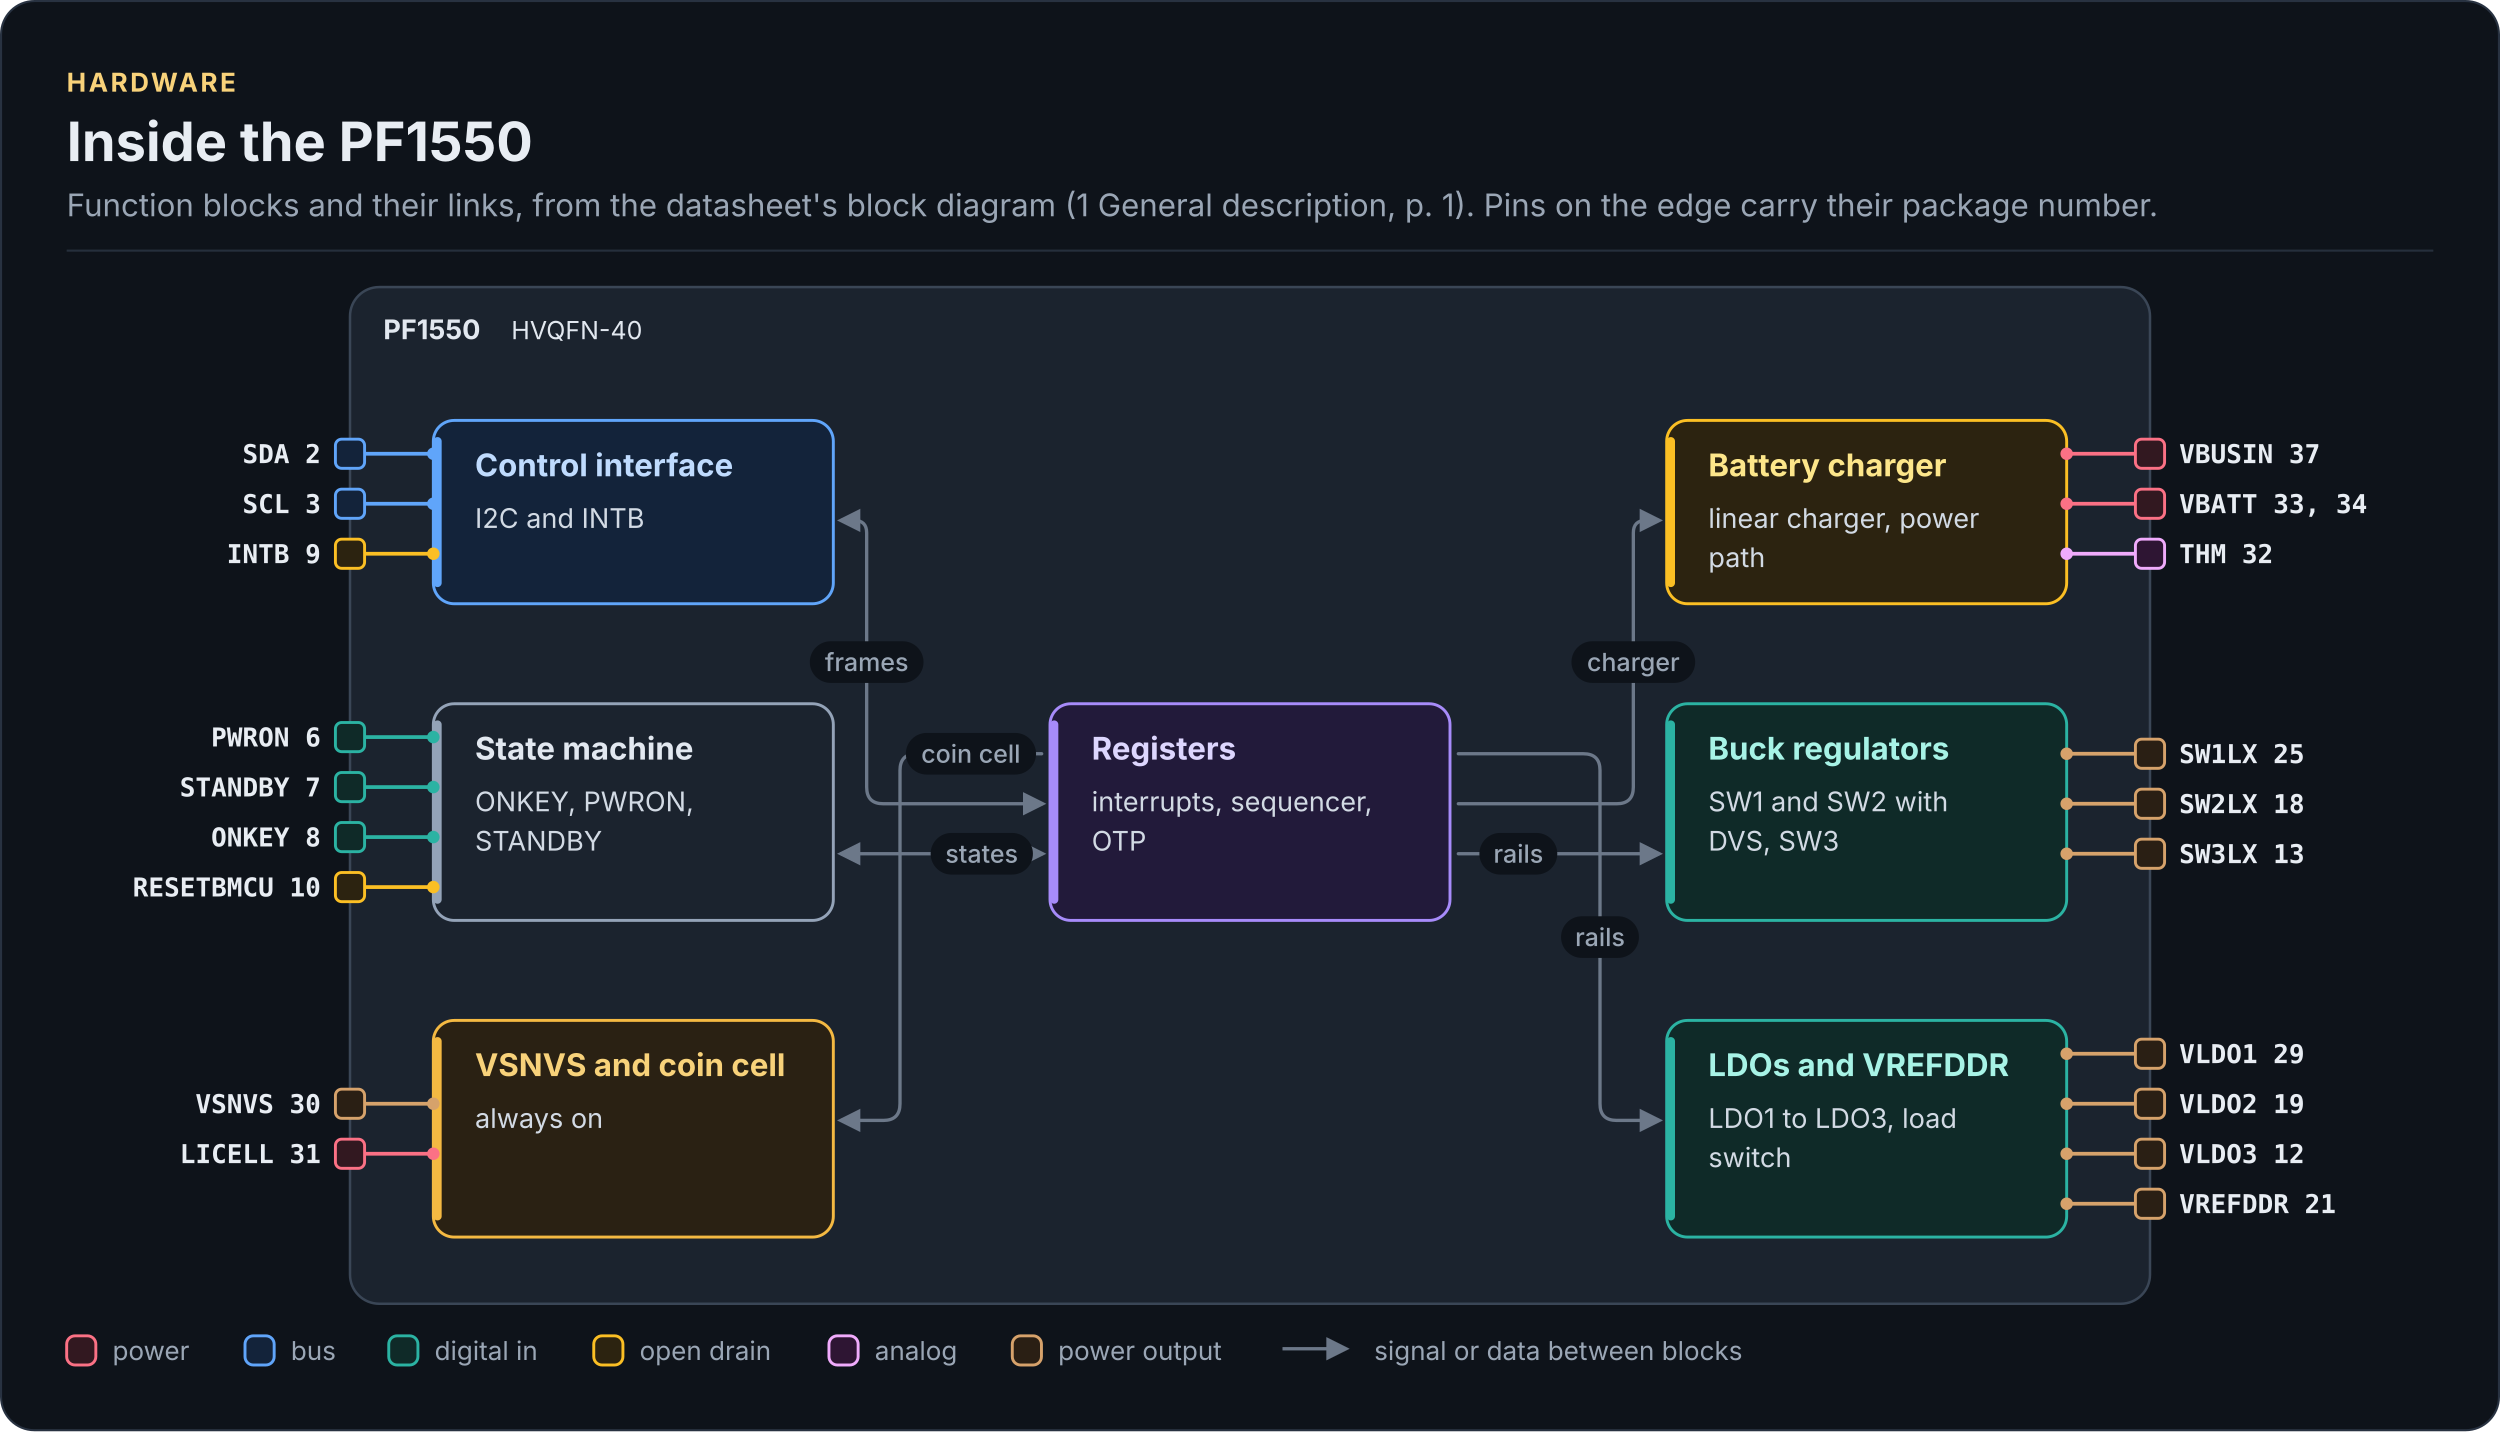
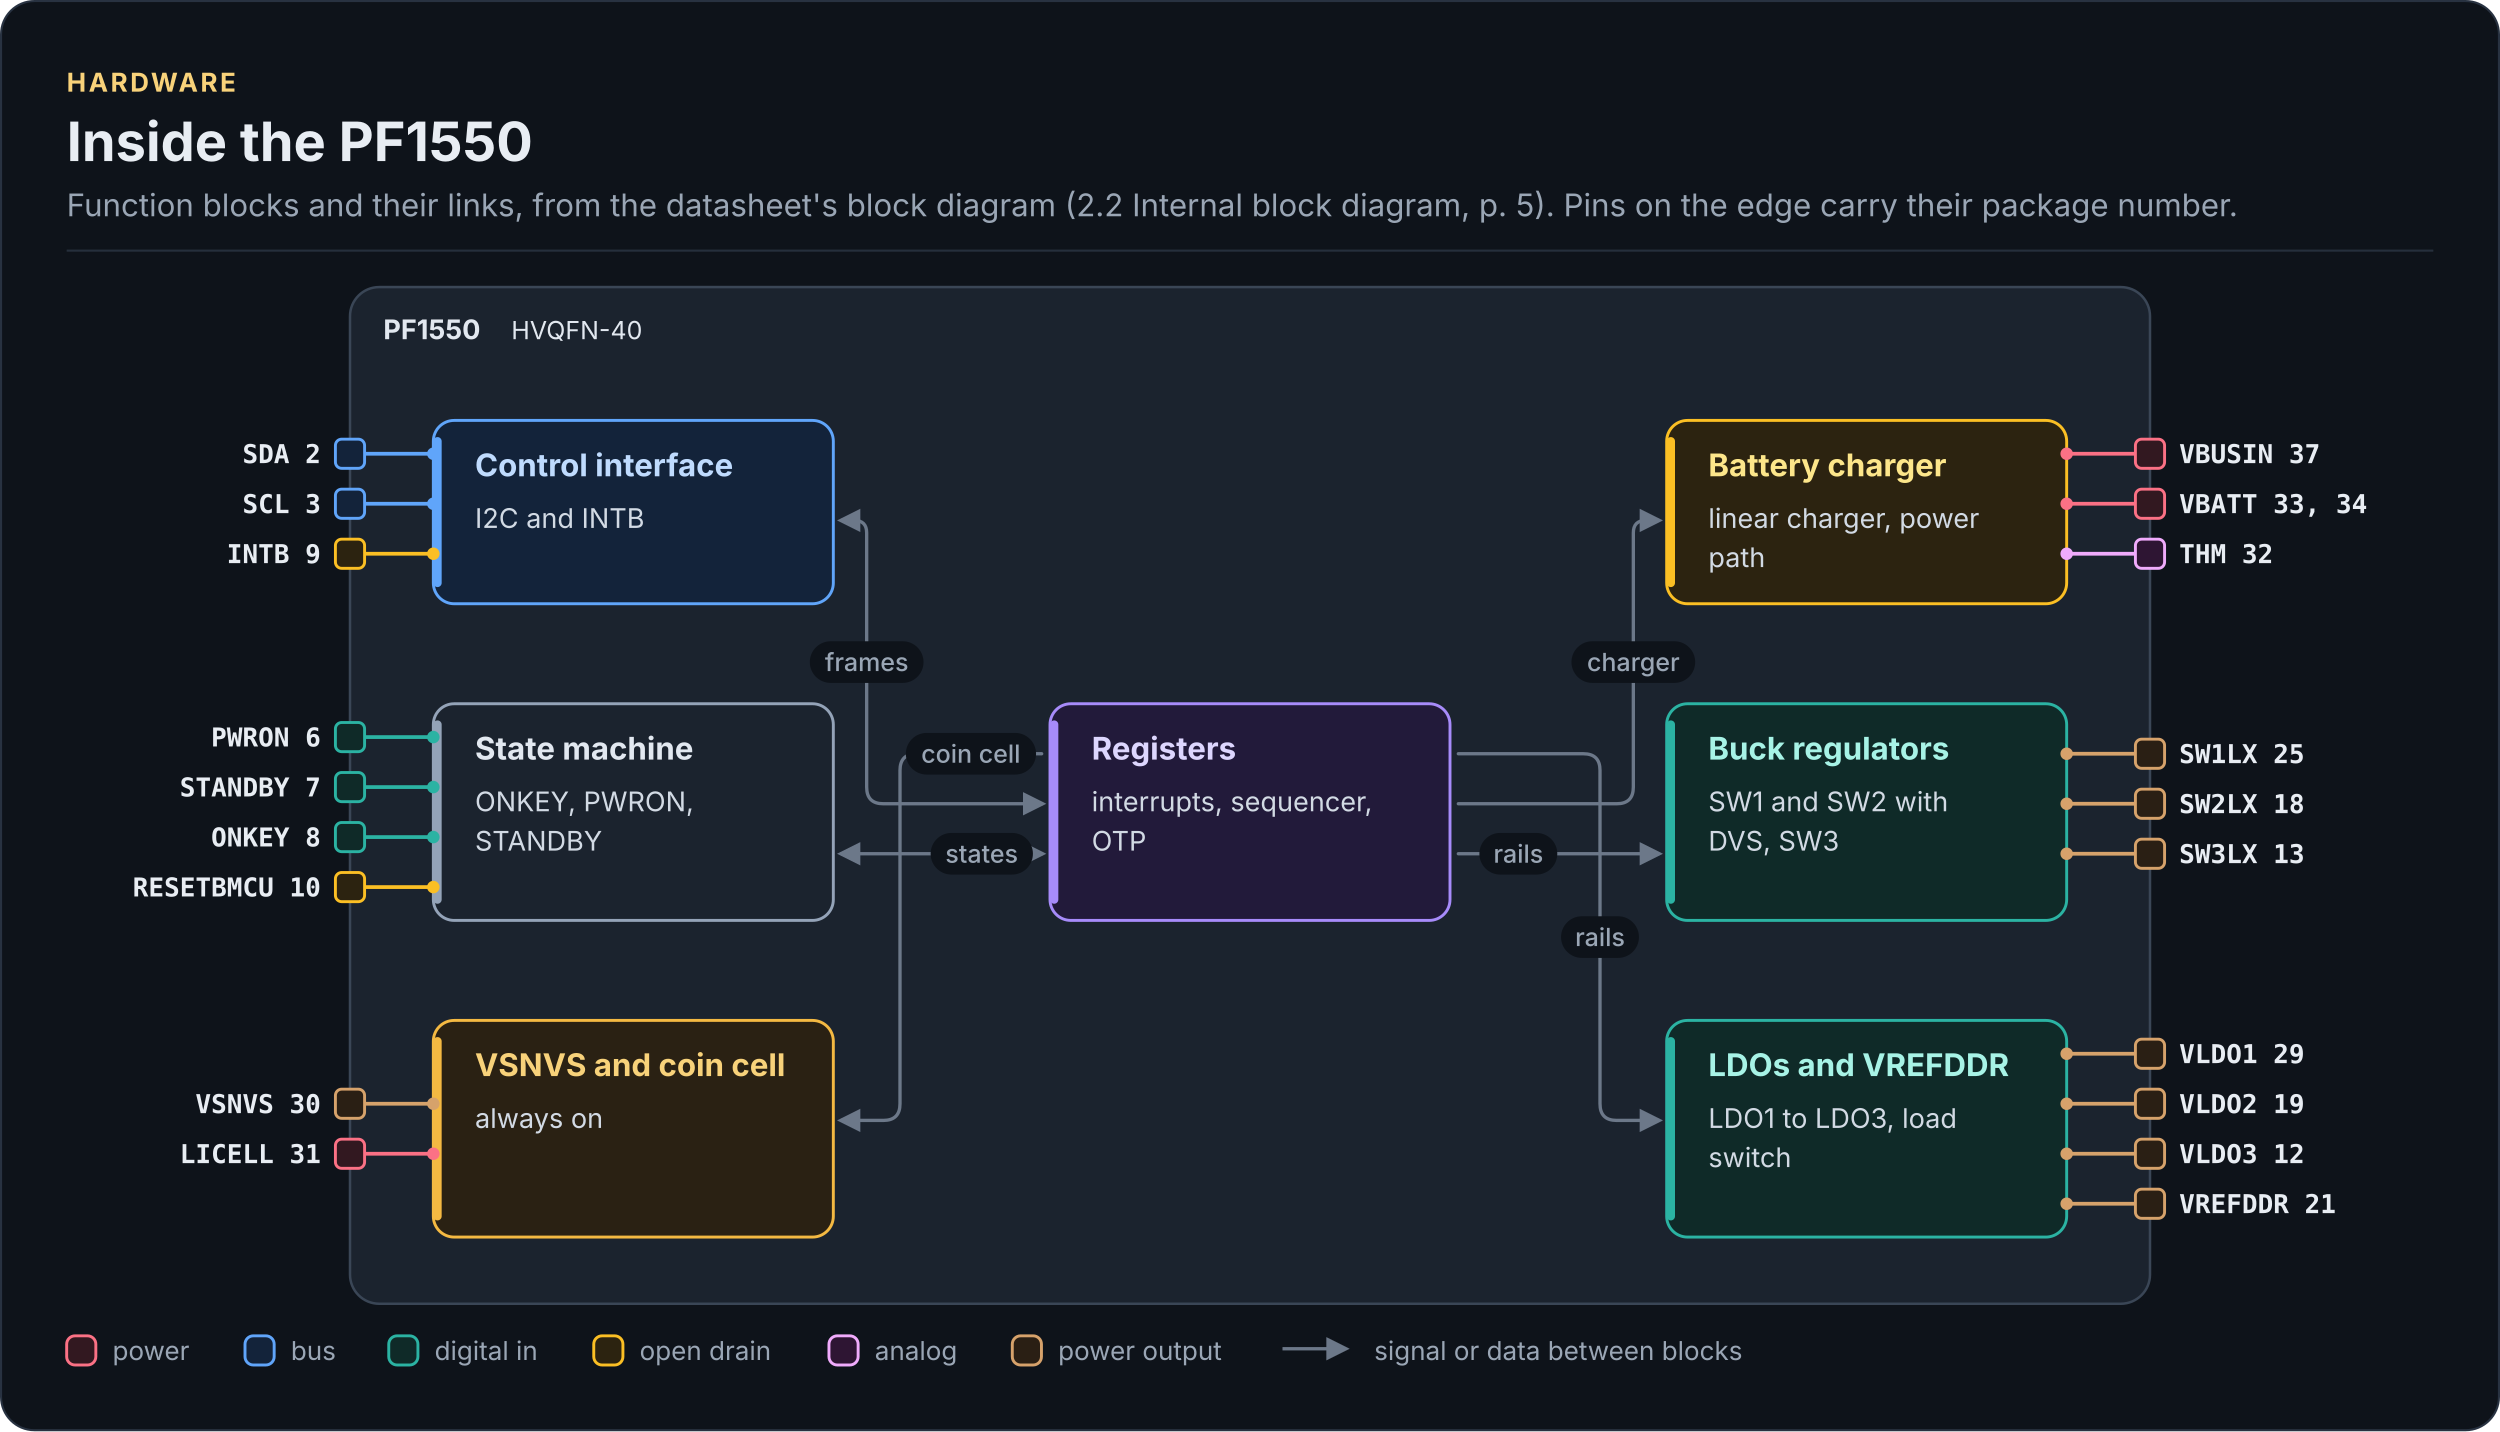
<svg xmlns="http://www.w3.org/2000/svg" width="1200" height="687" viewBox="0 0 1200 687" role="img" aria-labelledby="chip-blocks-title chip-blocks-desc" font-family="Inter, 'Segoe UI', Roboto, 'Helvetica Neue', Arial, sans-serif">
  <defs>
    <marker id="fk-arrow-rail" viewBox="0 0 10 10" refX="8" refY="5" markerWidth="7" markerHeight="7" orient="auto-start-reverse">
      <path d="M0 0L10 5L0 10z" fill="#6C7889" />
    </marker>
  </defs>
  <rect x="0.5" y="0.5" width="1199" height="686" rx="16" fill="#0E131A" stroke="#283241" />
  <text x="32" y="44" font-size="12.5" font-weight="700" letter-spacing="1.2" fill="#F8D27A">HARDWARE</text>
  <text x="32" y="77.3" font-size="26" font-weight="700" fill="#E8EDF3">Inside the PF1550</text>
-   <text x="32" y="103.8" font-size="15" fill="#9AA6B5">Function blocks and their links, from the datasheet's block diagram (1 General description, p. 1). Pins on the edge carry their package number.</text>
+   <text x="32" y="103.8" font-size="15" fill="#9AA6B5">Function blocks and their links, from the datasheet's block diagram (2.2 Internal block diagram, p. 5). Pins on the edge carry their package number.</text>
  <rect x="32" y="119.8" width="1136" height="1" fill="#252F3C" />
  <rect x="168" y="137.8" width="864" height="488" rx="14" fill="#1B232E" stroke="#3A4656" stroke-width="1.2" />
  <path d="M175 217.8 L208 217.8" fill="none" stroke="#60A5FA" stroke-width="1.8" />
  <path d="M175 241.8 L208 241.8" fill="none" stroke="#60A5FA" stroke-width="1.8" />
  <path d="M175 265.8 L208 265.8" fill="none" stroke="#FBBF24" stroke-width="1.8" />
  <path d="M175 353.8 L208 353.8" fill="none" stroke="#2BB3A3" stroke-width="1.8" />
  <path d="M175 377.8 L208 377.8" fill="none" stroke="#2BB3A3" stroke-width="1.8" />
  <path d="M175 401.8 L208 401.8" fill="none" stroke="#2BB3A3" stroke-width="1.8" />
  <path d="M175 425.8 L208 425.8" fill="none" stroke="#FBBF24" stroke-width="1.8" />
  <path d="M175 529.8 L208 529.8" fill="none" stroke="#D6A26B" stroke-width="1.8" />
  <path d="M175 553.8 L208 553.8" fill="none" stroke="#FB7185" stroke-width="1.8" />
  <path d="M1025 217.8 L992 217.8" fill="none" stroke="#FB7185" stroke-width="1.8" />
  <path d="M1025 241.8 L992 241.8" fill="none" stroke="#FB7185" stroke-width="1.8" />
  <path d="M1025 265.8 L992 265.8" fill="none" stroke="#F0ABFC" stroke-width="1.8" />
  <path d="M1025 361.8 L992 361.8" fill="none" stroke="#D6A26B" stroke-width="1.8" />
  <path d="M1025 385.8 L992 385.8" fill="none" stroke="#D6A26B" stroke-width="1.8" />
  <path d="M1025 409.8 L992 409.8" fill="none" stroke="#D6A26B" stroke-width="1.8" />
  <path d="M1025 505.8 L992 505.8" fill="none" stroke="#D6A26B" stroke-width="1.8" />
  <path d="M1025 529.8 L992 529.8" fill="none" stroke="#D6A26B" stroke-width="1.8" />
  <path d="M1025 553.8 L992 553.8" fill="none" stroke="#D6A26B" stroke-width="1.8" />
  <path d="M1025 577.8 L992 577.8" fill="none" stroke="#D6A26B" stroke-width="1.8" />
  <path d="M404 249.8 L410 249.8 Q416 249.8 416 255.8 L416 377.8 Q416 385.8 424 385.8 L500 385.8" fill="none" stroke="#6C7889" stroke-width="1.6" stroke-linecap="round" stroke-linejoin="round" marker-end="url(#fk-arrow-rail)" marker-start="url(#fk-arrow-rail)" />
  <path d="M404 409.8 L500 409.8" fill="none" stroke="#6C7889" stroke-width="1.6" stroke-linecap="round" stroke-linejoin="round" marker-end="url(#fk-arrow-rail)" marker-start="url(#fk-arrow-rail)" />
  <path d="M700 385.8 L776 385.8 Q784 385.8 784 377.8 L784 255.8 Q784 249.8 790 249.8 L796 249.8" fill="none" stroke="#6C7889" stroke-width="1.6" stroke-linecap="round" stroke-linejoin="round" marker-end="url(#fk-arrow-rail)" />
  <path d="M700 409.8 L796 409.8" fill="none" stroke="#6C7889" stroke-width="1.6" stroke-linecap="round" stroke-linejoin="round" marker-end="url(#fk-arrow-rail)" />
  <path d="M700 361.8 L760 361.8 Q768 361.8 768 369.8 L768 529.8 Q768 537.8 776 537.8 L796 537.8" fill="none" stroke="#6C7889" stroke-width="1.6" stroke-linecap="round" stroke-linejoin="round" marker-end="url(#fk-arrow-rail)" />
  <path d="M500 361.8 L440 361.8 Q432 361.8 432 369.8 L432 529.8 Q432 537.8 424 537.8 L404 537.8" fill="none" stroke="#6C7889" stroke-width="1.6" stroke-linecap="round" stroke-linejoin="round" marker-end="url(#fk-arrow-rail)" />
  <rect x="208" y="201.8" width="192" height="88" rx="10" fill="#13233A" stroke="#60A5FA" stroke-width="1.4" />
  <rect x="208" y="209.8" width="4" height="72" rx="2" fill="#60A5FA" />
  <rect x="208" y="337.8" width="192" height="104" rx="10" fill="#1B232E" stroke="#94A3B8" stroke-width="1.4" />
  <rect x="208" y="345.8" width="4" height="88" rx="2" fill="#94A3B8" />
  <rect x="208" y="489.8" width="192" height="104" rx="10" fill="#2A2113" stroke="#F4B942" stroke-width="1.4" />
  <rect x="208" y="497.8" width="4" height="88" rx="2" fill="#F4B942" />
  <rect x="504" y="337.8" width="192" height="104" rx="10" fill="#221A3A" stroke="#A78BFA" stroke-width="1.4" />
  <rect x="504" y="345.8" width="4" height="88" rx="2" fill="#A78BFA" />
  <rect x="800" y="201.8" width="192" height="88" rx="10" fill="#2C2310" stroke="#FBBF24" stroke-width="1.4" />
  <rect x="800" y="209.8" width="4" height="72" rx="2" fill="#FBBF24" />
  <rect x="800" y="337.8" width="192" height="104" rx="10" fill="#0F2A28" stroke="#2BB3A3" stroke-width="1.4" />
  <rect x="800" y="345.8" width="4" height="88" rx="2" fill="#2BB3A3" />
  <rect x="800" y="489.8" width="192" height="104" rx="10" fill="#0F2A28" stroke="#2BB3A3" stroke-width="1.4" />
  <rect x="800" y="497.8" width="4" height="88" rx="2" fill="#2BB3A3" />
  <rect x="161" y="210.8" width="14" height="14" rx="3" fill="#13233A" stroke="#60A5FA" stroke-width="1.4" />
  <rect x="161" y="234.8" width="14" height="14" rx="3" fill="#13233A" stroke="#60A5FA" stroke-width="1.4" />
  <rect x="161" y="258.8" width="14" height="14" rx="3" fill="#2C2310" stroke="#FBBF24" stroke-width="1.4" />
  <rect x="161" y="346.8" width="14" height="14" rx="3" fill="#0F2A28" stroke="#2BB3A3" stroke-width="1.4" />
  <rect x="161" y="370.8" width="14" height="14" rx="3" fill="#0F2A28" stroke="#2BB3A3" stroke-width="1.4" />
  <rect x="161" y="394.8" width="14" height="14" rx="3" fill="#0F2A28" stroke="#2BB3A3" stroke-width="1.4" />
  <rect x="161" y="418.8" width="14" height="14" rx="3" fill="#2C2310" stroke="#FBBF24" stroke-width="1.4" />
  <rect x="161" y="522.8" width="14" height="14" rx="3" fill="#2A1F14" stroke="#D6A26B" stroke-width="1.4" />
  <rect x="161" y="546.8" width="14" height="14" rx="3" fill="#321820" stroke="#FB7185" stroke-width="1.4" />
  <rect x="1025" y="210.8" width="14" height="14" rx="3" fill="#321820" stroke="#FB7185" stroke-width="1.4" />
  <rect x="1025" y="234.8" width="14" height="14" rx="3" fill="#321820" stroke="#FB7185" stroke-width="1.4" />
  <rect x="1025" y="258.8" width="14" height="14" rx="3" fill="#2E1533" stroke="#F0ABFC" stroke-width="1.4" />
  <rect x="1025" y="354.8" width="14" height="14" rx="3" fill="#2A1F14" stroke="#D6A26B" stroke-width="1.4" />
  <rect x="1025" y="378.8" width="14" height="14" rx="3" fill="#2A1F14" stroke="#D6A26B" stroke-width="1.4" />
  <rect x="1025" y="402.8" width="14" height="14" rx="3" fill="#2A1F14" stroke="#D6A26B" stroke-width="1.4" />
  <rect x="1025" y="498.8" width="14" height="14" rx="3" fill="#2A1F14" stroke="#D6A26B" stroke-width="1.4" />
  <rect x="1025" y="522.8" width="14" height="14" rx="3" fill="#2A1F14" stroke="#D6A26B" stroke-width="1.4" />
  <rect x="1025" y="546.8" width="14" height="14" rx="3" fill="#2A1F14" stroke="#D6A26B" stroke-width="1.4" />
  <rect x="1025" y="570.8" width="14" height="14" rx="3" fill="#2A1F14" stroke="#D6A26B" stroke-width="1.4" />
  <text x="184" y="162.8" font-size="13" font-weight="700" fill="#E2E8F0">PF1550</text>
  <text x="245.4" y="162.8" font-size="12" fill="#E2E8F0">HVQFN-40</text>
  <text x="228" y="228.6" font-size="15" font-weight="700" fill="#BFDBFE">Control interface</text>
  <text x="228" y="253.4" font-size="13" fill="#D2DAE4">I2C and INTB</text>
  <text x="228" y="364.6" font-size="15" font-weight="700" fill="#E2E8F0">State machine</text>
  <text x="228" y="389.4" font-size="13" fill="#D2DAE4">ONKEY, PWRON,</text>
  <text x="228" y="408.3" font-size="13" fill="#D2DAE4">STANDBY</text>
  <text x="228" y="516.5" font-size="15" font-weight="700" fill="#F8D27A">VSNVS and coin cell</text>
  <text x="228" y="541.4" font-size="13" fill="#D2DAE4">always on</text>
  <text x="524" y="364.6" font-size="15" font-weight="700" fill="#DDD6FE">Registers</text>
  <text x="524" y="389.4" font-size="13" fill="#D2DAE4">interrupts, sequencer,</text>
  <text x="524" y="408.3" font-size="13" fill="#D2DAE4">OTP</text>
  <text x="820" y="228.6" font-size="15" font-weight="700" fill="#FDE68A">Battery charger</text>
  <text x="820" y="253.4" font-size="13" fill="#D2DAE4">linear charger, power</text>
  <text x="820" y="272.2" font-size="13" fill="#D2DAE4">path</text>
  <text x="820" y="364.6" font-size="15" font-weight="700" fill="#A7F3E6">Buck regulators</text>
  <text x="820" y="389.4" font-size="13" fill="#D2DAE4">SW1 and SW2 with</text>
  <text x="820" y="408.3" font-size="13" fill="#D2DAE4">DVS, SW3</text>
  <text x="820" y="516.5" font-size="15" font-weight="700" fill="#A7F3E6">LDOs and VREFDDR</text>
  <text x="820" y="541.4" font-size="13" fill="#D2DAE4">LDO1 to LDO3, load</text>
  <text x="820" y="560.2" font-size="13" fill="#D2DAE4">switch</text>
  <text x="154" y="222.3" font-size="12.5" font-weight="600" font-family="'JetBrains Mono', 'SFMono-Regular', Menlo, Consolas, monospace" text-anchor="end" fill="#E8EDF3">SDA  2</text>
  <text x="154" y="246.3" font-size="12.5" font-weight="600" font-family="'JetBrains Mono', 'SFMono-Regular', Menlo, Consolas, monospace" text-anchor="end" fill="#E8EDF3">SCL  3</text>
  <text x="154" y="270.3" font-size="12.5" font-weight="600" font-family="'JetBrains Mono', 'SFMono-Regular', Menlo, Consolas, monospace" text-anchor="end" fill="#E8EDF3">INTB  9</text>
  <text x="154" y="358.3" font-size="12.5" font-weight="600" font-family="'JetBrains Mono', 'SFMono-Regular', Menlo, Consolas, monospace" text-anchor="end" fill="#E8EDF3">PWRON  6</text>
  <text x="154" y="382.3" font-size="12.5" font-weight="600" font-family="'JetBrains Mono', 'SFMono-Regular', Menlo, Consolas, monospace" text-anchor="end" fill="#E8EDF3">STANDBY  7</text>
  <text x="154" y="406.3" font-size="12.5" font-weight="600" font-family="'JetBrains Mono', 'SFMono-Regular', Menlo, Consolas, monospace" text-anchor="end" fill="#E8EDF3">ONKEY  8</text>
  <text x="154" y="430.3" font-size="12.5" font-weight="600" font-family="'JetBrains Mono', 'SFMono-Regular', Menlo, Consolas, monospace" text-anchor="end" fill="#E8EDF3">RESETBMCU  10</text>
  <text x="154" y="534.3" font-size="12.5" font-weight="600" font-family="'JetBrains Mono', 'SFMono-Regular', Menlo, Consolas, monospace" text-anchor="end" fill="#E8EDF3">VSNVS  30</text>
  <text x="154" y="558.3" font-size="12.5" font-weight="600" font-family="'JetBrains Mono', 'SFMono-Regular', Menlo, Consolas, monospace" text-anchor="end" fill="#E8EDF3">LICELL  31</text>
  <text x="1046" y="222.3" font-size="12.5" font-weight="600" font-family="'JetBrains Mono', 'SFMono-Regular', Menlo, Consolas, monospace" fill="#E8EDF3">VBUSIN  37</text>
  <text x="1046" y="246.3" font-size="12.5" font-weight="600" font-family="'JetBrains Mono', 'SFMono-Regular', Menlo, Consolas, monospace" fill="#E8EDF3">VBATT  33, 34</text>
  <text x="1046" y="270.3" font-size="12.5" font-weight="600" font-family="'JetBrains Mono', 'SFMono-Regular', Menlo, Consolas, monospace" fill="#E8EDF3">THM  32</text>
  <text x="1046" y="366.3" font-size="12.5" font-weight="600" font-family="'JetBrains Mono', 'SFMono-Regular', Menlo, Consolas, monospace" fill="#E8EDF3">SW1LX  25</text>
  <text x="1046" y="390.3" font-size="12.5" font-weight="600" font-family="'JetBrains Mono', 'SFMono-Regular', Menlo, Consolas, monospace" fill="#E8EDF3">SW2LX  18</text>
  <text x="1046" y="414.3" font-size="12.5" font-weight="600" font-family="'JetBrains Mono', 'SFMono-Regular', Menlo, Consolas, monospace" fill="#E8EDF3">SW3LX  13</text>
  <text x="1046" y="510.3" font-size="12.5" font-weight="600" font-family="'JetBrains Mono', 'SFMono-Regular', Menlo, Consolas, monospace" fill="#E8EDF3">VLDO1  29</text>
  <text x="1046" y="534.3" font-size="12.5" font-weight="600" font-family="'JetBrains Mono', 'SFMono-Regular', Menlo, Consolas, monospace" fill="#E8EDF3">VLDO2  19</text>
  <text x="1046" y="558.3" font-size="12.5" font-weight="600" font-family="'JetBrains Mono', 'SFMono-Regular', Menlo, Consolas, monospace" fill="#E8EDF3">VLDO3  12</text>
  <text x="1046" y="582.3" font-size="12.5" font-weight="600" font-family="'JetBrains Mono', 'SFMono-Regular', Menlo, Consolas, monospace" fill="#E8EDF3">VREFDDR  21</text>
  <circle cx="208" cy="217.8" r="3" fill="#60A5FA" />
  <circle cx="208" cy="241.8" r="3" fill="#60A5FA" />
  <circle cx="208" cy="265.8" r="3" fill="#FBBF24" />
  <circle cx="208" cy="353.8" r="3" fill="#2BB3A3" />
  <circle cx="208" cy="377.8" r="3" fill="#2BB3A3" />
  <circle cx="208" cy="401.8" r="3" fill="#2BB3A3" />
  <circle cx="208" cy="425.8" r="3" fill="#FBBF24" />
  <circle cx="208" cy="529.8" r="3" fill="#D6A26B" />
  <circle cx="208" cy="553.8" r="3" fill="#FB7185" />
  <circle cx="992" cy="217.8" r="3" fill="#FB7185" />
  <circle cx="992" cy="241.8" r="3" fill="#FB7185" />
  <circle cx="992" cy="265.8" r="3" fill="#F0ABFC" />
  <circle cx="992" cy="361.8" r="3" fill="#D6A26B" />
  <circle cx="992" cy="385.8" r="3" fill="#D6A26B" />
  <circle cx="992" cy="409.8" r="3" fill="#D6A26B" />
  <circle cx="992" cy="505.8" r="3" fill="#D6A26B" />
  <circle cx="992" cy="529.8" r="3" fill="#D6A26B" />
  <circle cx="992" cy="553.8" r="3" fill="#D6A26B" />
  <circle cx="992" cy="577.8" r="3" fill="#D6A26B" />
  <rect x="388.7" y="307.8" width="54.6" height="20" rx="10" fill="#0E131A" />
  <text x="416" y="322.1" font-size="12" font-weight="500" text-anchor="middle" fill="#9AA6B5">frames</text>
  <rect x="446.7" y="399.8" width="49.1" height="20" rx="10" fill="#0E131A" />
  <text x="471.2" y="414.1" font-size="12" font-weight="500" text-anchor="middle" fill="#9AA6B5">states</text>
  <rect x="754.3" y="307.8" width="59.4" height="20" rx="10" fill="#0E131A" />
  <text x="784" y="322.1" font-size="12" font-weight="500" text-anchor="middle" fill="#9AA6B5">charger</text>
  <rect x="710.1" y="399.8" width="37.4" height="20" rx="10" fill="#0E131A" />
  <text x="728.8" y="414.1" font-size="12" font-weight="500" text-anchor="middle" fill="#9AA6B5">rails</text>
  <rect x="749.3" y="439.8" width="37.4" height="20" rx="10" fill="#0E131A" />
  <text x="768" y="454.1" font-size="12" font-weight="500" text-anchor="middle" fill="#9AA6B5">rails</text>
  <rect x="434.8" y="351.8" width="62.5" height="20" rx="10" fill="#0E131A" />
  <text x="466" y="366.1" font-size="12" font-weight="500" text-anchor="middle" fill="#9AA6B5">coin cell</text>
  <rect x="32" y="641.2" width="14" height="14" rx="4" fill="#321820" stroke="#FB7185" stroke-width="1.4" />
  <text x="54" y="652.8" font-size="12.5" fill="#9AA6B5">power</text>
  <rect x="117.6" y="641.2" width="14" height="14" rx="4" fill="#13233A" stroke="#60A5FA" stroke-width="1.4" />
  <text x="139.6" y="652.8" font-size="12.5" fill="#9AA6B5">bus</text>
  <rect x="186.6" y="641.2" width="14" height="14" rx="4" fill="#0F2A28" stroke="#2BB3A3" stroke-width="1.4" />
  <text x="208.6" y="652.8" font-size="12.5" fill="#9AA6B5">digital in</text>
  <rect x="285" y="641.2" width="14" height="14" rx="4" fill="#2C2310" stroke="#FBBF24" stroke-width="1.4" />
  <text x="307" y="652.8" font-size="12.5" fill="#9AA6B5">open drain</text>
  <rect x="397.9" y="641.2" width="14" height="14" rx="4" fill="#2E1533" stroke="#F0ABFC" stroke-width="1.4" />
  <text x="419.9" y="652.8" font-size="12.5" fill="#9AA6B5">analog</text>
  <rect x="485.9" y="641.2" width="14" height="14" rx="4" fill="#2A1F14" stroke="#D6A26B" stroke-width="1.4" />
  <text x="507.9" y="652.8" font-size="12.5" fill="#9AA6B5">power output</text>
  <path d="M615.6 647.4L645.6 647.4" fill="none" stroke="#6C7889" stroke-width="1.6" marker-end="url(#fk-arrow-rail)" />
  <text x="659.6" y="652.8" font-size="12.5" fill="#9AA6B5">signal or data between blocks</text>
</svg>
